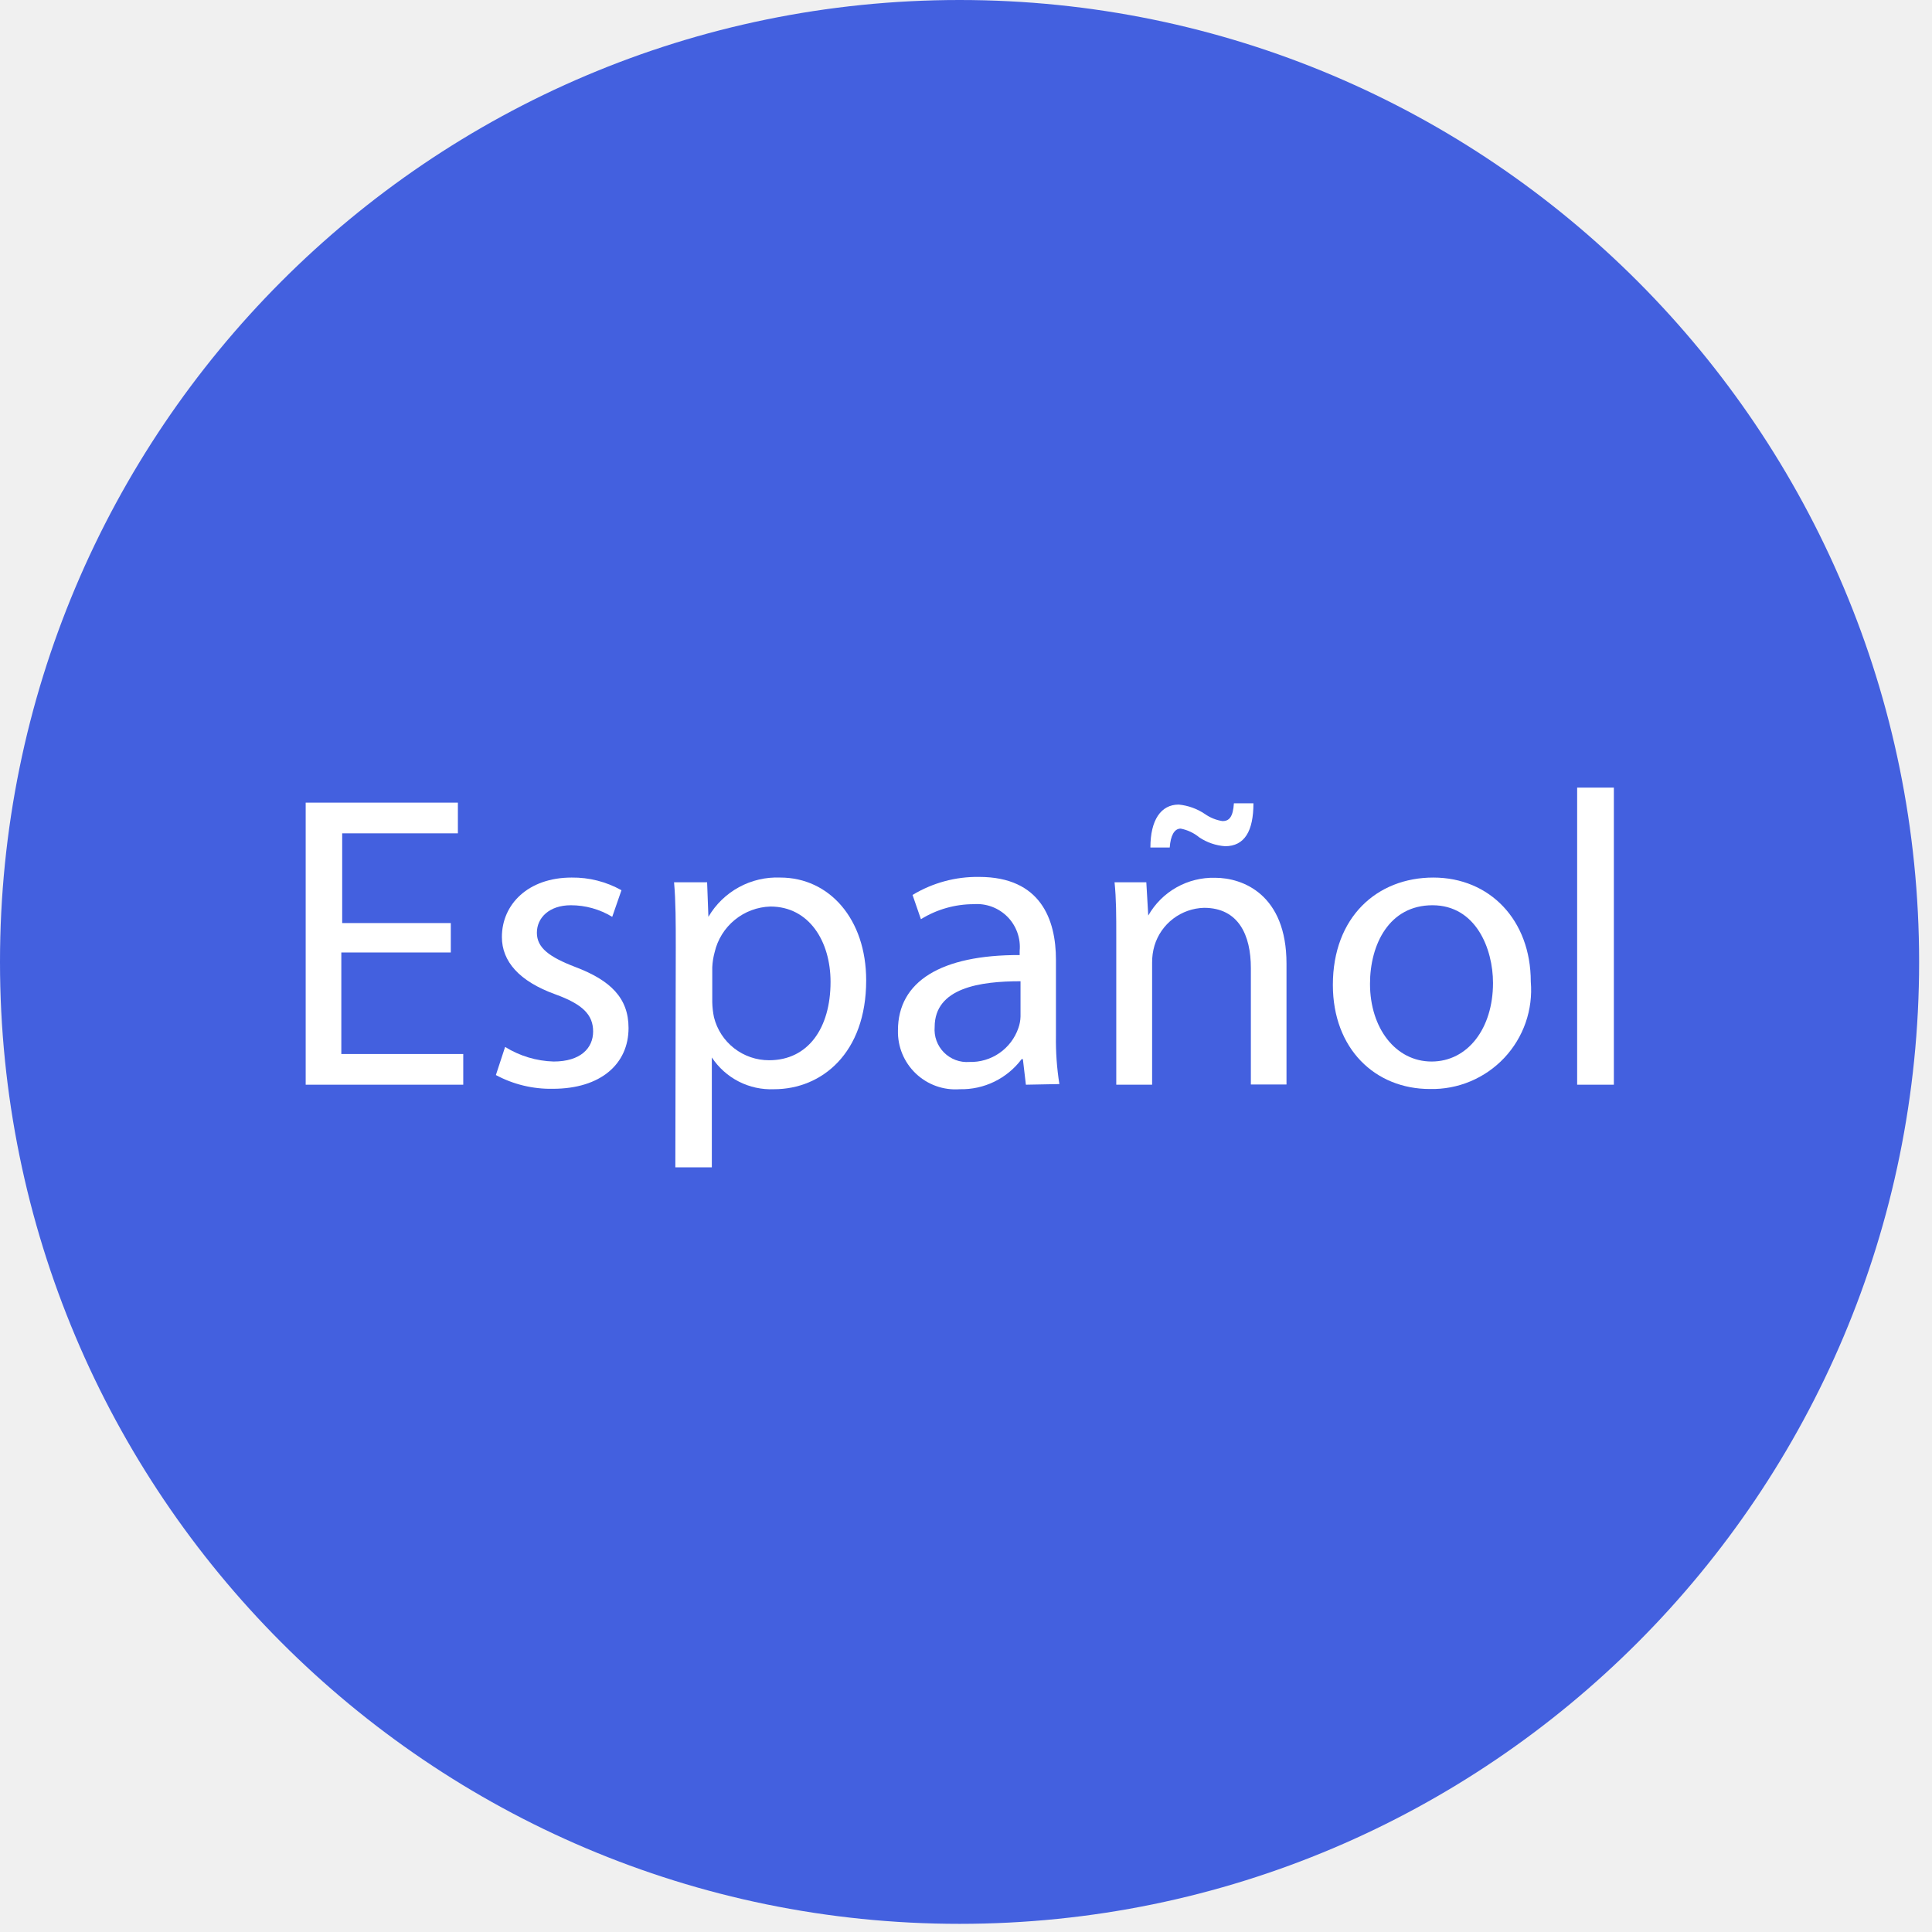
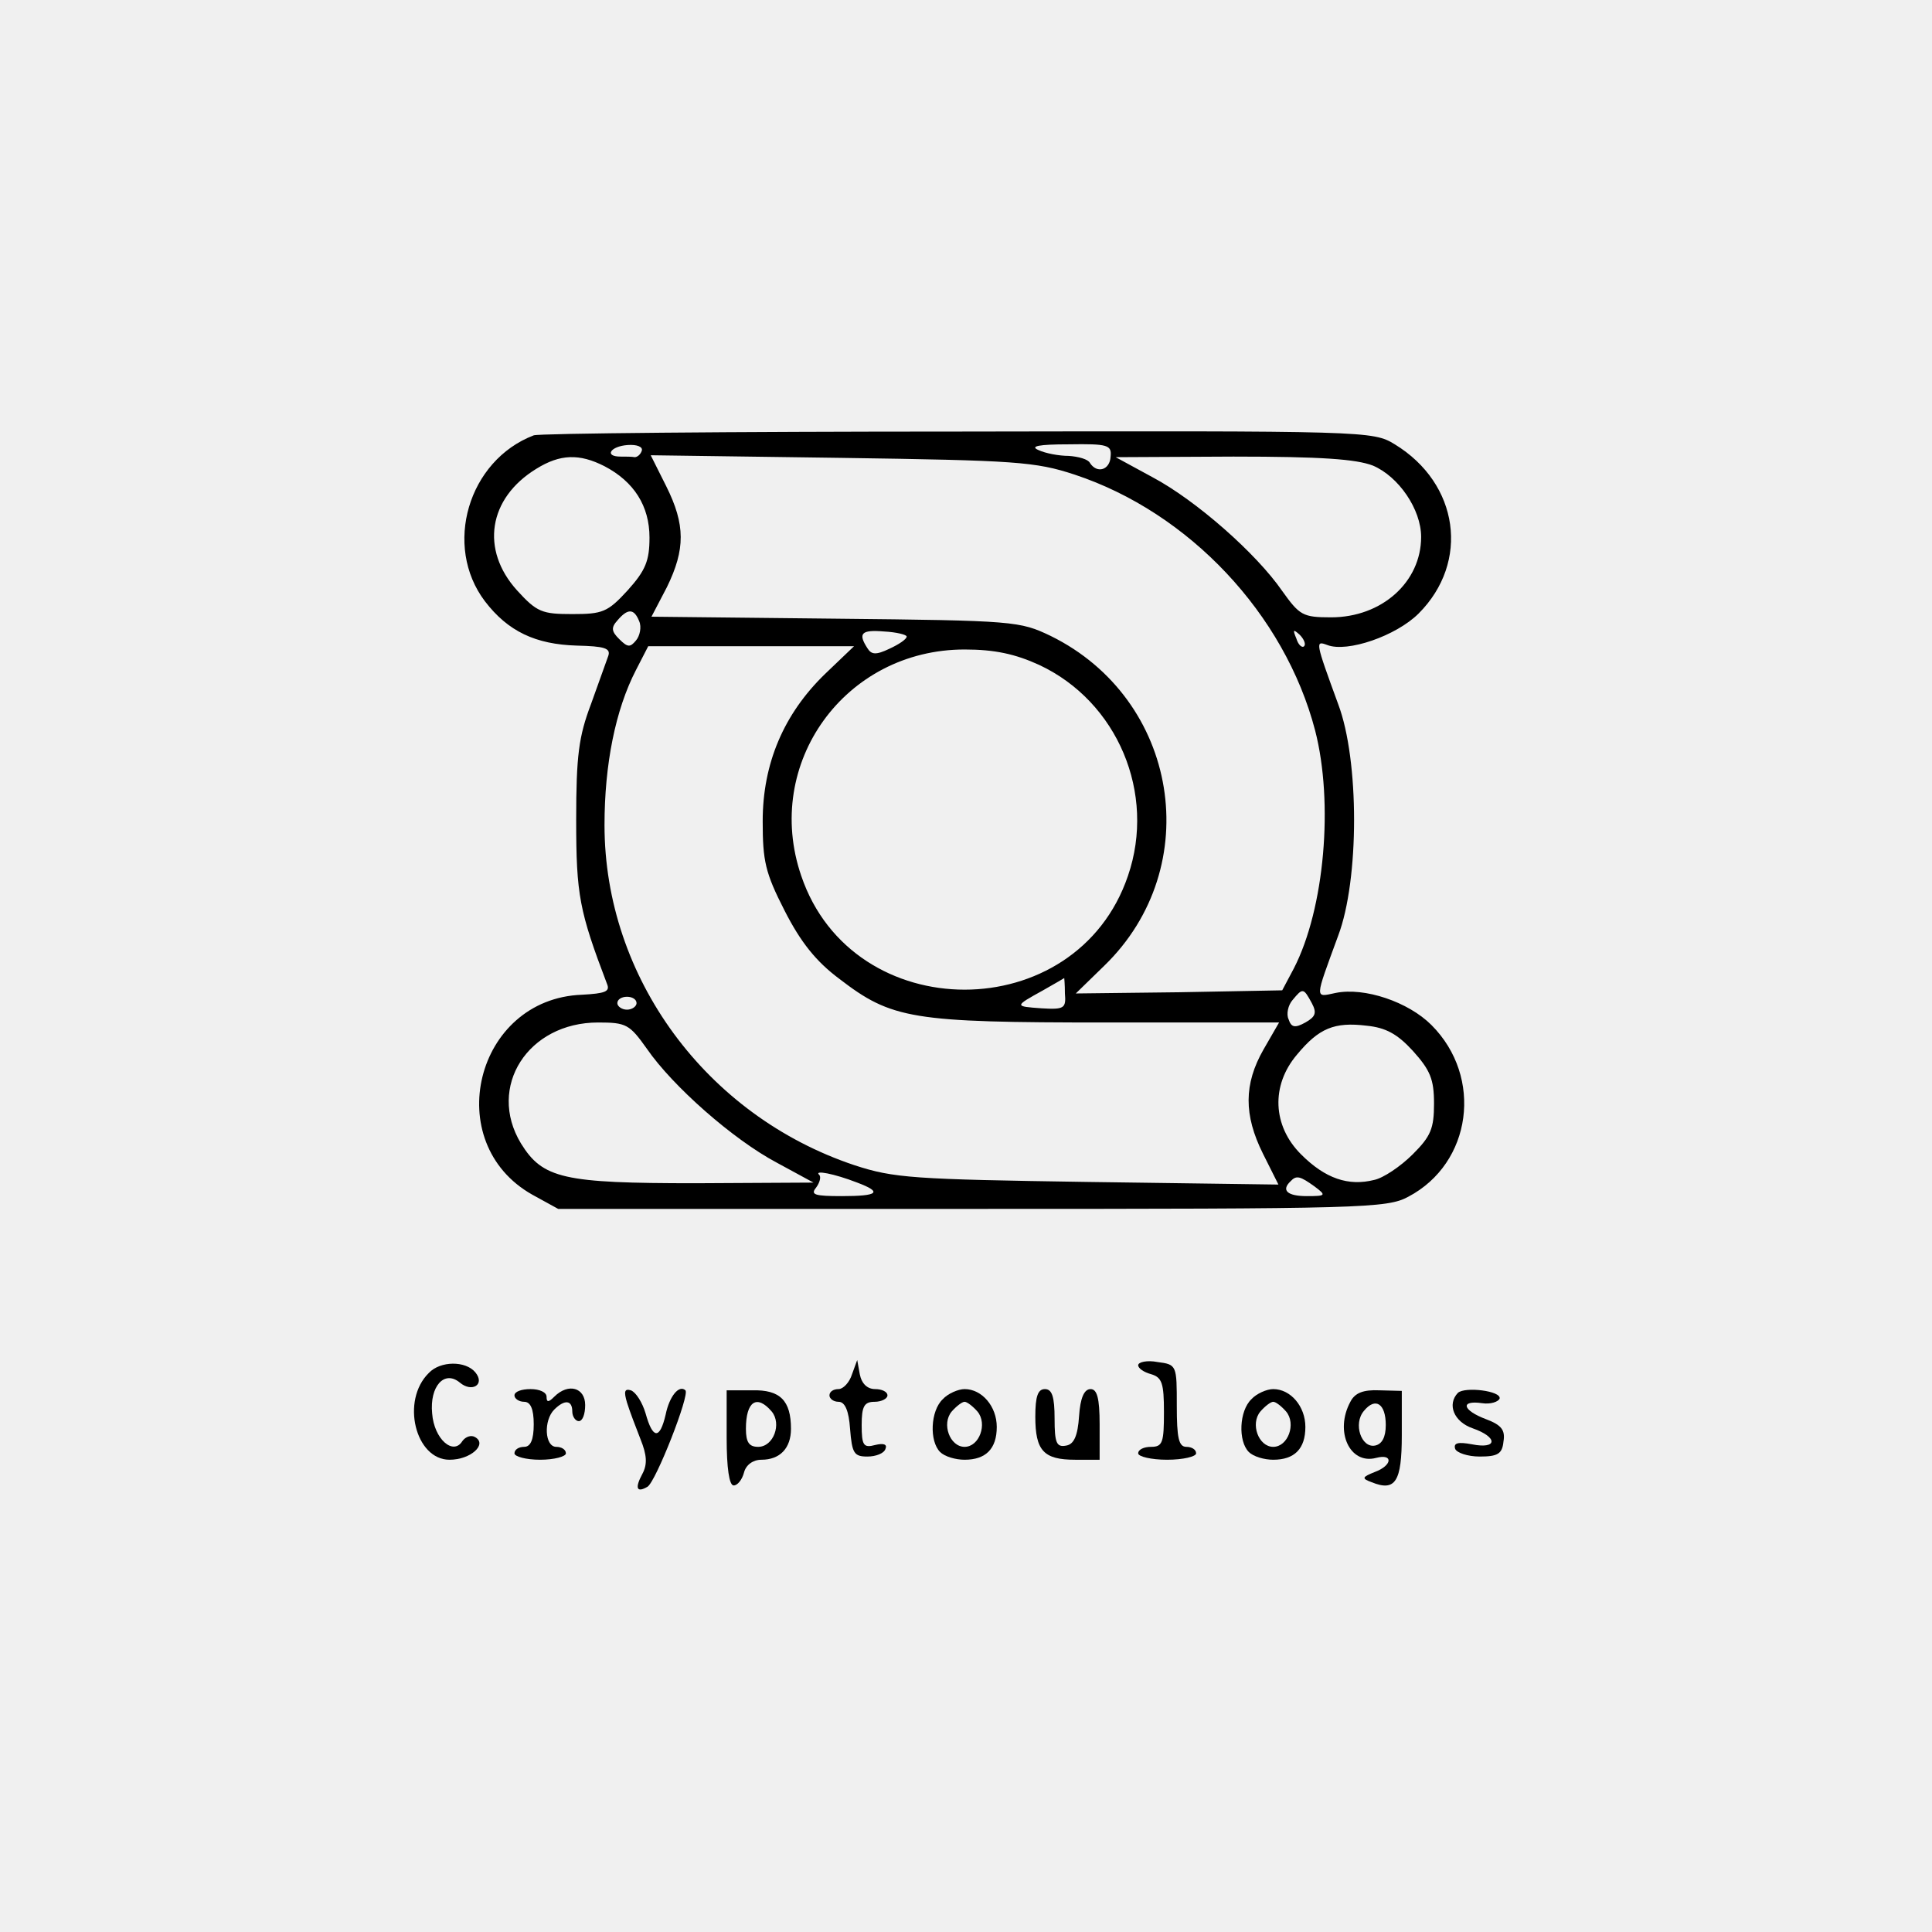
- <svg xmlns="http://www.w3.org/2000/svg" width="90" height="90" viewBox="0 0 90 90" fill="none">
-   <g clip-path="url(#clip0)">
-     <path d="M44.7 89.62C69.387 89.62 89.4 69.558 89.4 44.81C89.4 20.062 69.387 0 44.7 0C20.013 0 0 20.062 0 44.81C0 69.558 20.013 89.62 44.7 89.62Z" fill="#4360DF" />
-     <path d="M21 44.37H15.9V49.1H21.58V50.53H14.24V37.39H21.33V38.82H15.94V43H21V44.37Z" fill="white" />
-     <path d="M23.53 48.77C24.21 49.192 24.989 49.427 25.79 49.45C27.04 49.45 27.63 48.83 27.63 48.05C27.63 47.27 27.14 46.78 25.87 46.32C24.18 45.71 23.38 44.78 23.38 43.65C23.38 42.13 24.6 40.88 26.63 40.88C27.441 40.87 28.241 41.073 28.95 41.47L28.52 42.71C27.938 42.356 27.27 42.169 26.59 42.17C25.59 42.17 25.01 42.75 25.01 43.45C25.01 44.15 25.58 44.58 26.81 45.05C28.44 45.67 29.28 46.49 29.28 47.89C29.28 49.55 28 50.72 25.75 50.72C24.826 50.737 23.914 50.517 23.1 50.08L23.53 48.77Z" fill="white" />
-     <path d="M31.48 44.17C31.48 42.97 31.48 41.99 31.4 41.1H32.94L33 42.71C33.34 42.129 33.831 41.652 34.421 41.33C35.011 41.007 35.678 40.852 36.35 40.88C38.63 40.88 40.35 42.81 40.35 45.67C40.35 49.06 38.28 50.74 36.06 50.74C35.49 50.765 34.923 50.642 34.415 50.383C33.907 50.123 33.475 49.736 33.16 49.26V49.26V54.38H31.46L31.48 44.17ZM33.18 46.69C33.186 46.925 33.212 47.16 33.26 47.39C33.404 47.963 33.734 48.471 34.2 48.833C34.666 49.196 35.24 49.392 35.83 49.39C37.64 49.39 38.69 47.9 38.69 45.74C38.69 43.85 37.69 42.23 35.89 42.23C35.282 42.248 34.698 42.466 34.227 42.852C33.757 43.237 33.427 43.767 33.29 44.36C33.228 44.589 33.191 44.823 33.18 45.06V46.69Z" fill="white" />
-     <path d="M47.79 50.53L47.65 49.34H47.59C47.256 49.786 46.82 50.145 46.319 50.389C45.819 50.632 45.267 50.753 44.71 50.74C44.336 50.768 43.961 50.718 43.608 50.592C43.256 50.466 42.933 50.267 42.662 50.009C42.391 49.751 42.176 49.439 42.033 49.093C41.89 48.747 41.821 48.374 41.83 48C41.83 45.72 43.83 44.48 47.5 44.49V44.3C47.527 44.01 47.49 43.717 47.392 43.442C47.294 43.167 47.138 42.917 46.933 42.709C46.728 42.502 46.48 42.341 46.206 42.239C45.933 42.138 45.641 42.097 45.35 42.12C44.484 42.122 43.636 42.364 42.9 42.82L42.51 41.69C43.444 41.125 44.518 40.834 45.61 40.85C48.49 40.85 49.19 42.85 49.19 44.71V48.24C49.178 48.996 49.231 49.753 49.35 50.5L47.79 50.53ZM47.54 45.71C45.67 45.71 43.54 46.01 43.54 47.84C43.522 48.058 43.551 48.277 43.626 48.482C43.701 48.687 43.82 48.874 43.974 49.029C44.128 49.184 44.314 49.303 44.518 49.38C44.723 49.456 44.942 49.487 45.16 49.47C45.659 49.484 46.149 49.339 46.559 49.054C46.969 48.77 47.278 48.362 47.44 47.89C47.502 47.717 47.536 47.534 47.54 47.35V45.71Z" fill="white" />
-     <path d="M52 43.65C52 42.65 52 41.88 51.92 41.1H53.4L53.49 42.65C53.801 42.103 54.254 41.65 54.802 41.34C55.349 41.031 55.971 40.875 56.6 40.89C57.9 40.89 59.93 41.67 59.93 44.89V50.52H58.27V45.09C58.27 43.57 57.7 42.29 56.09 42.29C55.569 42.303 55.065 42.481 54.65 42.797C54.236 43.112 53.931 43.551 53.78 44.05C53.704 44.31 53.667 44.579 53.67 44.85V50.53H52V43.65ZM53.59 39.48C53.59 38.2 54.08 37.48 54.91 37.48C55.347 37.523 55.766 37.674 56.13 37.92C56.374 38.092 56.655 38.205 56.95 38.25C57.25 38.25 57.44 38.07 57.48 37.42H58.39C58.39 38.71 57.98 39.42 57.07 39.42C56.641 39.389 56.228 39.248 55.87 39.01C55.619 38.803 55.32 38.661 55 38.6C54.7 38.6 54.53 38.93 54.49 39.48H53.59Z" fill="white" />
-     <path d="M71.31 45.73C71.365 46.375 71.283 47.024 71.071 47.636C70.858 48.247 70.519 48.807 70.076 49.279C69.632 49.75 69.094 50.123 68.497 50.373C67.9 50.623 67.257 50.745 66.61 50.73C64.06 50.73 62.09 48.86 62.09 45.88C62.09 42.72 64.15 40.88 66.77 40.88C69.39 40.88 71.31 42.85 71.31 45.73ZM63.82 45.83C63.82 47.89 65.01 49.45 66.69 49.45C68.37 49.45 69.55 47.91 69.55 45.79C69.55 44.19 68.75 42.17 66.73 42.17C64.71 42.17 63.82 44 63.82 45.83Z" fill="white" />
-     <path d="M73.47 36.69H75.18V50.53H73.47V36.69Z" fill="white" />
+ <svg xmlns="http://www.w3.org/2000/svg" width="130pt" height="130pt" viewBox="0 0 130 130" version="1.1">
+   <g id="surface1">
+     <path style=" stroke:none;fill-rule:nonzero;fill:rgb(0%,0%,0%);fill-opacity:1;" d="M 35.914 29.293 C 31.5 30.98 29.809 36.734 32.629 40.457 C 34.184 42.492 36.043 43.359 38.812 43.441 C 40.676 43.484 41.105 43.617 40.93 44.133 C 40.801 44.484 40.281 45.953 39.766 47.379 C 38.945 49.547 38.77 50.84 38.77 55.168 C 38.77 60.234 38.984 61.309 40.844 66.203 C 41.066 66.723 40.719 66.848 39.156 66.934 C 31.98 67.199 29.598 76.891 35.824 80.391 L 37.559 81.344 L 65.422 81.344 C 91.691 81.344 93.332 81.301 94.758 80.527 C 99.043 78.273 99.82 72.477 96.32 68.973 C 94.758 67.41 91.816 66.418 89.875 66.812 C 88.445 67.113 88.445 67.328 90.043 62.961 C 91.469 59.195 91.469 51.145 90.043 47.379 C 88.492 43.137 88.492 43.098 89.312 43.402 C 90.652 43.922 93.941 42.793 95.457 41.281 C 98.914 37.82 98.18 32.539 93.852 29.898 C 92.379 28.992 91.988 28.992 64.477 29.039 C 49.113 29.039 36.258 29.16 35.914 29.293 Z M 43.184 30.328 C 43.098 30.59 42.879 30.762 42.707 30.762 C 42.535 30.723 42.102 30.723 41.754 30.723 C 40.633 30.723 41.066 30.027 42.234 29.945 C 42.879 29.898 43.27 30.074 43.184 30.328 Z M 74.73 30.723 C 74.684 31.629 73.816 31.891 73.34 31.152 C 73.215 30.895 72.566 30.723 71.914 30.676 C 71.262 30.676 70.355 30.508 69.879 30.285 C 69.273 30.027 69.879 29.898 71.914 29.898 C 74.551 29.855 74.812 29.945 74.73 30.723 Z M 40.676 31.371 C 42.664 32.41 43.703 34.051 43.703 36.172 C 43.703 37.727 43.441 38.383 42.234 39.723 C 40.887 41.195 40.543 41.32 38.508 41.32 C 36.477 41.32 36.129 41.195 34.789 39.723 C 32.324 36.996 32.844 33.531 36.09 31.543 C 37.688 30.551 38.984 30.508 40.676 31.371 Z M 72.305 31.934 C 80.012 34.484 86.449 41.32 88.492 49.152 C 89.742 54 89.133 61.141 87.059 65.164 L 86.277 66.637 L 79.355 66.766 L 72.387 66.848 L 74.293 64.992 C 81.176 58.332 79.312 47.031 70.703 42.793 C 68.621 41.797 68.281 41.754 56.207 41.629 L 43.836 41.496 L 44.875 39.508 C 46.121 36.957 46.121 35.305 44.828 32.715 L 43.785 30.633 L 56.598 30.809 C 68.363 30.98 69.664 31.066 72.305 31.934 Z M 92.379 31.328 C 94.109 32.062 95.625 34.27 95.625 36.129 C 95.625 39.156 92.988 41.539 89.566 41.539 C 87.66 41.539 87.449 41.406 86.277 39.766 C 84.547 37.254 80.484 33.668 77.539 32.105 L 75.07 30.762 L 82.992 30.723 C 88.918 30.723 91.254 30.895 92.379 31.328 Z M 43.008 41.797 C 43.184 42.188 43.055 42.793 42.793 43.098 C 42.402 43.57 42.234 43.57 41.672 43.008 C 41.148 42.492 41.105 42.234 41.539 41.754 C 42.234 40.93 42.664 40.93 43.008 41.797 Z M 61.008 42.832 C 61.008 43.008 60.488 43.359 59.84 43.656 C 58.934 44.09 58.633 44.047 58.367 43.617 C 57.723 42.621 57.938 42.359 59.496 42.492 C 60.32 42.535 61.008 42.707 61.008 42.832 Z M 87.75 43.484 C 87.621 43.617 87.359 43.402 87.23 42.969 C 86.977 42.359 87.012 42.316 87.449 42.707 C 87.75 43.008 87.883 43.359 87.75 43.484 Z M 55.516 45.348 C 52.746 48.031 51.32 51.363 51.32 55.254 C 51.32 57.938 51.488 58.719 52.793 61.273 C 53.871 63.391 54.906 64.691 56.465 65.855 C 60.016 68.586 61.355 68.801 74.465 68.801 L 86.066 68.801 L 85.02 70.617 C 83.688 72.949 83.688 75.027 84.98 77.625 L 86.023 79.707 L 73.215 79.531 C 61.445 79.355 60.141 79.27 57.5 78.406 C 47.512 75.07 40.676 65.77 40.676 55.516 C 40.676 51.449 41.406 47.77 42.793 45.086 L 43.617 43.484 L 57.465 43.484 Z M 69.926 44.742 C 75.203 47.211 77.801 53.391 75.898 58.934 C 72.43 69.145 57.379 69.145 53.914 58.934 C 51.32 51.363 56.859 43.703 64.906 43.703 C 66.934 43.703 68.32 44.008 69.926 44.742 Z M 71.656 66.848 C 71.742 67.848 71.609 67.938 70.094 67.848 C 68.238 67.715 68.238 67.715 70.184 66.637 C 70.961 66.203 71.609 65.812 71.609 65.812 C 71.609 65.77 71.656 66.25 71.656 66.848 Z M 88.27 67.5 C 88.613 68.148 88.527 68.41 87.836 68.801 C 87.145 69.184 86.887 69.145 86.707 68.586 C 86.539 68.238 86.672 67.633 86.977 67.285 C 87.66 66.461 87.707 66.461 88.27 67.5 Z M 42.832 67.5 C 42.832 67.715 42.535 67.938 42.188 67.938 C 41.844 67.938 41.539 67.715 41.539 67.5 C 41.539 67.238 41.844 67.07 42.188 67.07 C 42.535 67.07 42.832 67.238 42.832 67.5 Z M 43.531 70.574 C 45.258 73.082 49.324 76.672 52.27 78.234 L 54.738 79.574 L 46.816 79.617 C 37.91 79.617 36.52 79.312 35.051 76.934 C 32.754 73.129 35.527 68.801 40.246 68.801 C 42.148 68.801 42.359 68.926 43.531 70.574 Z M 95.062 70.703 C 96.23 72 96.492 72.609 96.492 74.25 C 96.492 75.938 96.277 76.457 95.062 77.668 C 94.238 78.492 93.074 79.27 92.465 79.395 C 90.738 79.828 89.176 79.312 87.539 77.668 C 85.633 75.766 85.5 73.043 87.273 70.961 C 88.746 69.184 89.785 68.754 91.949 69.016 C 93.246 69.145 94.027 69.574 95.062 70.703 Z M 57.68 79.574 C 59.406 80.223 59.102 80.484 56.641 80.484 C 54.824 80.484 54.523 80.391 54.906 79.922 C 55.168 79.574 55.254 79.184 55.129 79.059 C 54.738 78.707 56.121 78.969 57.68 79.574 Z M 88.445 79.828 C 89.266 80.441 89.223 80.484 87.926 80.484 C 86.625 80.484 86.191 80.094 86.84 79.484 C 87.23 79.059 87.492 79.145 88.445 79.828 Z M 88.445 79.828 " />
+     <path style=" stroke:none;fill-rule:nonzero;fill:rgb(0%,0%,0%);fill-opacity:1;" d="M 76.586 91.863 C 76.586 92.078 76.977 92.336 77.453 92.465 C 78.191 92.684 78.32 93.074 78.32 95.02 C 78.32 97.055 78.234 97.355 77.453 97.355 C 76.977 97.355 76.586 97.531 76.586 97.793 C 76.586 98.008 77.453 98.223 78.535 98.223 C 79.617 98.223 80.484 98.008 80.484 97.793 C 80.484 97.531 80.18 97.355 79.828 97.355 C 79.312 97.355 79.184 96.75 79.184 94.59 C 79.184 91.863 79.184 91.816 77.887 91.648 C 77.191 91.512 76.586 91.648 76.586 91.863 Z M 76.586 91.863 " />
+     <path style=" stroke:none;fill-rule:nonzero;fill:rgb(0%,0%,0%);fill-opacity:1;" d="M 28.859 92.379 C 26.957 94.238 27.949 98.223 30.246 98.223 C 31.676 98.223 32.801 97.184 31.98 96.707 C 31.715 96.535 31.328 96.668 31.113 96.965 C 30.508 97.961 29.207 96.84 29.078 95.105 C 28.902 93.289 29.898 92.164 30.941 93.031 C 31.762 93.723 32.664 93.16 31.98 92.336 C 31.328 91.559 29.641 91.559 28.859 92.379 Z M 28.859 92.379 " />
+     <path style=" stroke:none;fill-rule:nonzero;fill:rgb(0%,0%,0%);fill-opacity:1;" d="M 57.332 92.465 C 57.16 93.031 56.727 93.469 56.426 93.469 C 56.078 93.469 55.812 93.637 55.812 93.895 C 55.812 94.109 56.078 94.324 56.426 94.324 C 56.859 94.324 57.117 94.934 57.199 96.141 C 57.332 97.793 57.465 98.008 58.367 98.008 C 58.934 98.008 59.496 97.793 59.582 97.488 C 59.715 97.184 59.453 97.094 58.891 97.23 C 58.109 97.441 57.98 97.27 57.98 95.887 C 57.98 94.629 58.152 94.324 58.848 94.324 C 59.32 94.324 59.715 94.109 59.715 93.895 C 59.715 93.637 59.32 93.469 58.891 93.469 C 58.367 93.469 57.98 93.117 57.852 92.465 L 57.68 91.512 Z M 57.332 92.465 " />
+     <path style=" stroke:none;fill-rule:nonzero;fill:rgb(0%,0%,0%);fill-opacity:1;" d="M 34.617 93.895 C 34.617 94.109 34.918 94.324 35.27 94.324 C 35.699 94.324 35.914 94.805 35.914 95.84 C 35.914 96.879 35.699 97.355 35.27 97.355 C 34.918 97.355 34.617 97.531 34.617 97.793 C 34.617 98.008 35.391 98.223 36.344 98.223 C 37.293 98.223 38.078 98.008 38.078 97.793 C 38.078 97.531 37.773 97.355 37.43 97.355 C 36.652 97.355 36.562 95.582 37.293 94.848 C 37.992 94.152 38.508 94.199 38.508 94.977 C 38.508 95.324 38.73 95.625 38.945 95.625 C 39.203 95.625 39.375 95.152 39.375 94.543 C 39.375 93.375 38.25 93.031 37.293 93.984 C 36.91 94.371 36.777 94.371 36.777 93.984 C 36.777 93.68 36.305 93.469 35.699 93.469 C 35.09 93.469 34.617 93.637 34.617 93.895 Z M 34.617 93.895 " />
+     <path style=" stroke:none;fill-rule:nonzero;fill:rgb(0%,0%,0%);fill-opacity:1;" d="M 42.188 94.371 C 42.359 94.934 42.793 96.059 43.098 96.84 C 43.531 97.914 43.57 98.527 43.223 99.176 C 42.707 100.129 42.832 100.473 43.57 100.039 C 44.133 99.695 46.426 93.852 46.121 93.551 C 45.695 93.16 45.043 93.941 44.789 95.191 C 44.395 96.879 43.922 96.84 43.441 95.105 C 43.223 94.371 42.793 93.68 42.449 93.551 C 42.016 93.422 41.973 93.637 42.188 94.371 Z M 42.188 94.371 " />
+     <path style=" stroke:none;fill-rule:nonzero;fill:rgb(0%,0%,0%);fill-opacity:1;" d="M 48.895 96.75 C 48.895 98.781 49.066 99.953 49.367 99.953 C 49.629 99.953 49.934 99.566 50.062 99.086 C 50.191 98.57 50.668 98.223 51.234 98.223 C 52.488 98.223 53.223 97.441 53.223 96.141 C 53.223 94.238 52.488 93.504 50.625 93.551 L 48.895 93.551 Z M 51.926 94.977 C 52.613 95.801 52.051 97.355 51.016 97.355 C 50.41 97.355 50.191 97.055 50.191 96.141 C 50.191 94.285 50.93 93.805 51.926 94.977 Z M 51.926 94.977 " />
+     <path style=" stroke:none;fill-rule:nonzero;fill:rgb(0%,0%,0%);fill-opacity:1;" d="M 63.434 94.152 C 62.609 94.934 62.523 96.965 63.258 97.703 C 63.562 98.008 64.297 98.223 64.906 98.223 C 66.332 98.223 67.07 97.488 67.07 96.016 C 67.07 94.629 66.07 93.469 64.906 93.469 C 64.477 93.469 63.781 93.77 63.434 94.152 Z M 65.77 94.977 C 66.461 95.801 65.898 97.355 64.906 97.355 C 63.91 97.355 63.344 95.801 64.039 94.977 C 64.344 94.629 64.734 94.324 64.906 94.324 C 65.074 94.324 65.465 94.629 65.77 94.977 Z M 65.77 94.977 " />
+     <path style=" stroke:none;fill-rule:nonzero;fill:rgb(0%,0%,0%);fill-opacity:1;" d="M 69.664 95.324 C 69.664 97.617 70.223 98.223 72.348 98.223 L 73.992 98.223 L 73.992 95.84 C 73.992 94.066 73.816 93.469 73.383 93.469 C 72.949 93.469 72.691 94.066 72.609 95.277 C 72.52 96.621 72.262 97.184 71.742 97.27 C 71.09 97.398 70.961 97.094 70.961 95.457 C 70.961 93.984 70.789 93.469 70.312 93.469 C 69.84 93.469 69.664 93.941 69.664 95.324 Z M 69.664 95.324 " />
+     <path style=" stroke:none;fill-rule:nonzero;fill:rgb(0%,0%,0%);fill-opacity:1;" d="M 84.203 94.152 C 83.383 94.934 83.297 96.965 84.031 97.703 C 84.336 98.008 85.066 98.223 85.672 98.223 C 87.102 98.223 87.836 97.488 87.836 96.016 C 87.836 94.629 86.84 93.469 85.672 93.469 C 85.242 93.469 84.547 93.77 84.203 94.152 Z M 86.539 94.977 C 87.23 95.801 86.672 97.355 85.672 97.355 C 84.684 97.355 84.113 95.801 84.809 94.977 C 85.109 94.629 85.5 94.324 85.672 94.324 C 85.852 94.324 86.234 94.629 86.539 94.977 Z M 86.539 94.977 " />
+     <path style=" stroke:none;fill-rule:nonzero;fill:rgb(0%,0%,0%);fill-opacity:1;" d="M 90.863 94.324 C 89.785 96.32 90.824 98.57 92.598 98.098 C 93.77 97.793 93.68 98.613 92.516 99.043 C 91.648 99.391 91.602 99.48 92.293 99.734 C 93.895 100.387 94.324 99.695 94.324 96.578 L 94.324 93.59 L 92.816 93.551 C 91.73 93.504 91.168 93.723 90.863 94.324 Z M 93.246 95.887 C 93.246 96.707 92.988 97.184 92.516 97.27 C 91.602 97.441 91.035 95.801 91.777 94.934 C 92.555 93.984 93.246 94.457 93.246 95.887 Z M 93.246 95.887 " />
+     <path style=" stroke:none;fill-rule:nonzero;fill:rgb(0%,0%,0%);fill-opacity:1;" d="M 98.098 93.723 C 97.355 94.504 97.832 95.668 99.086 96.105 C 100.816 96.707 100.77 97.531 99.043 97.184 C 98.098 97.008 97.793 97.094 97.914 97.488 C 98.008 97.746 98.746 98.008 99.566 98.008 C 100.77 98.008 101.082 97.832 101.164 97.008 C 101.297 96.23 101.035 95.887 99.996 95.496 C 98.395 94.895 98.223 94.199 99.734 94.418 C 100.297 94.504 100.816 94.324 100.906 94.109 C 101.035 93.59 98.57 93.289 98.098 93.723 Z M 98.098 93.723 " />
  </g>
-   <defs>
-     <clipPath id="clip0">
-       <rect width="89.4" height="89.62" fill="white" />
-     </clipPath>
-   </defs>
</svg>
